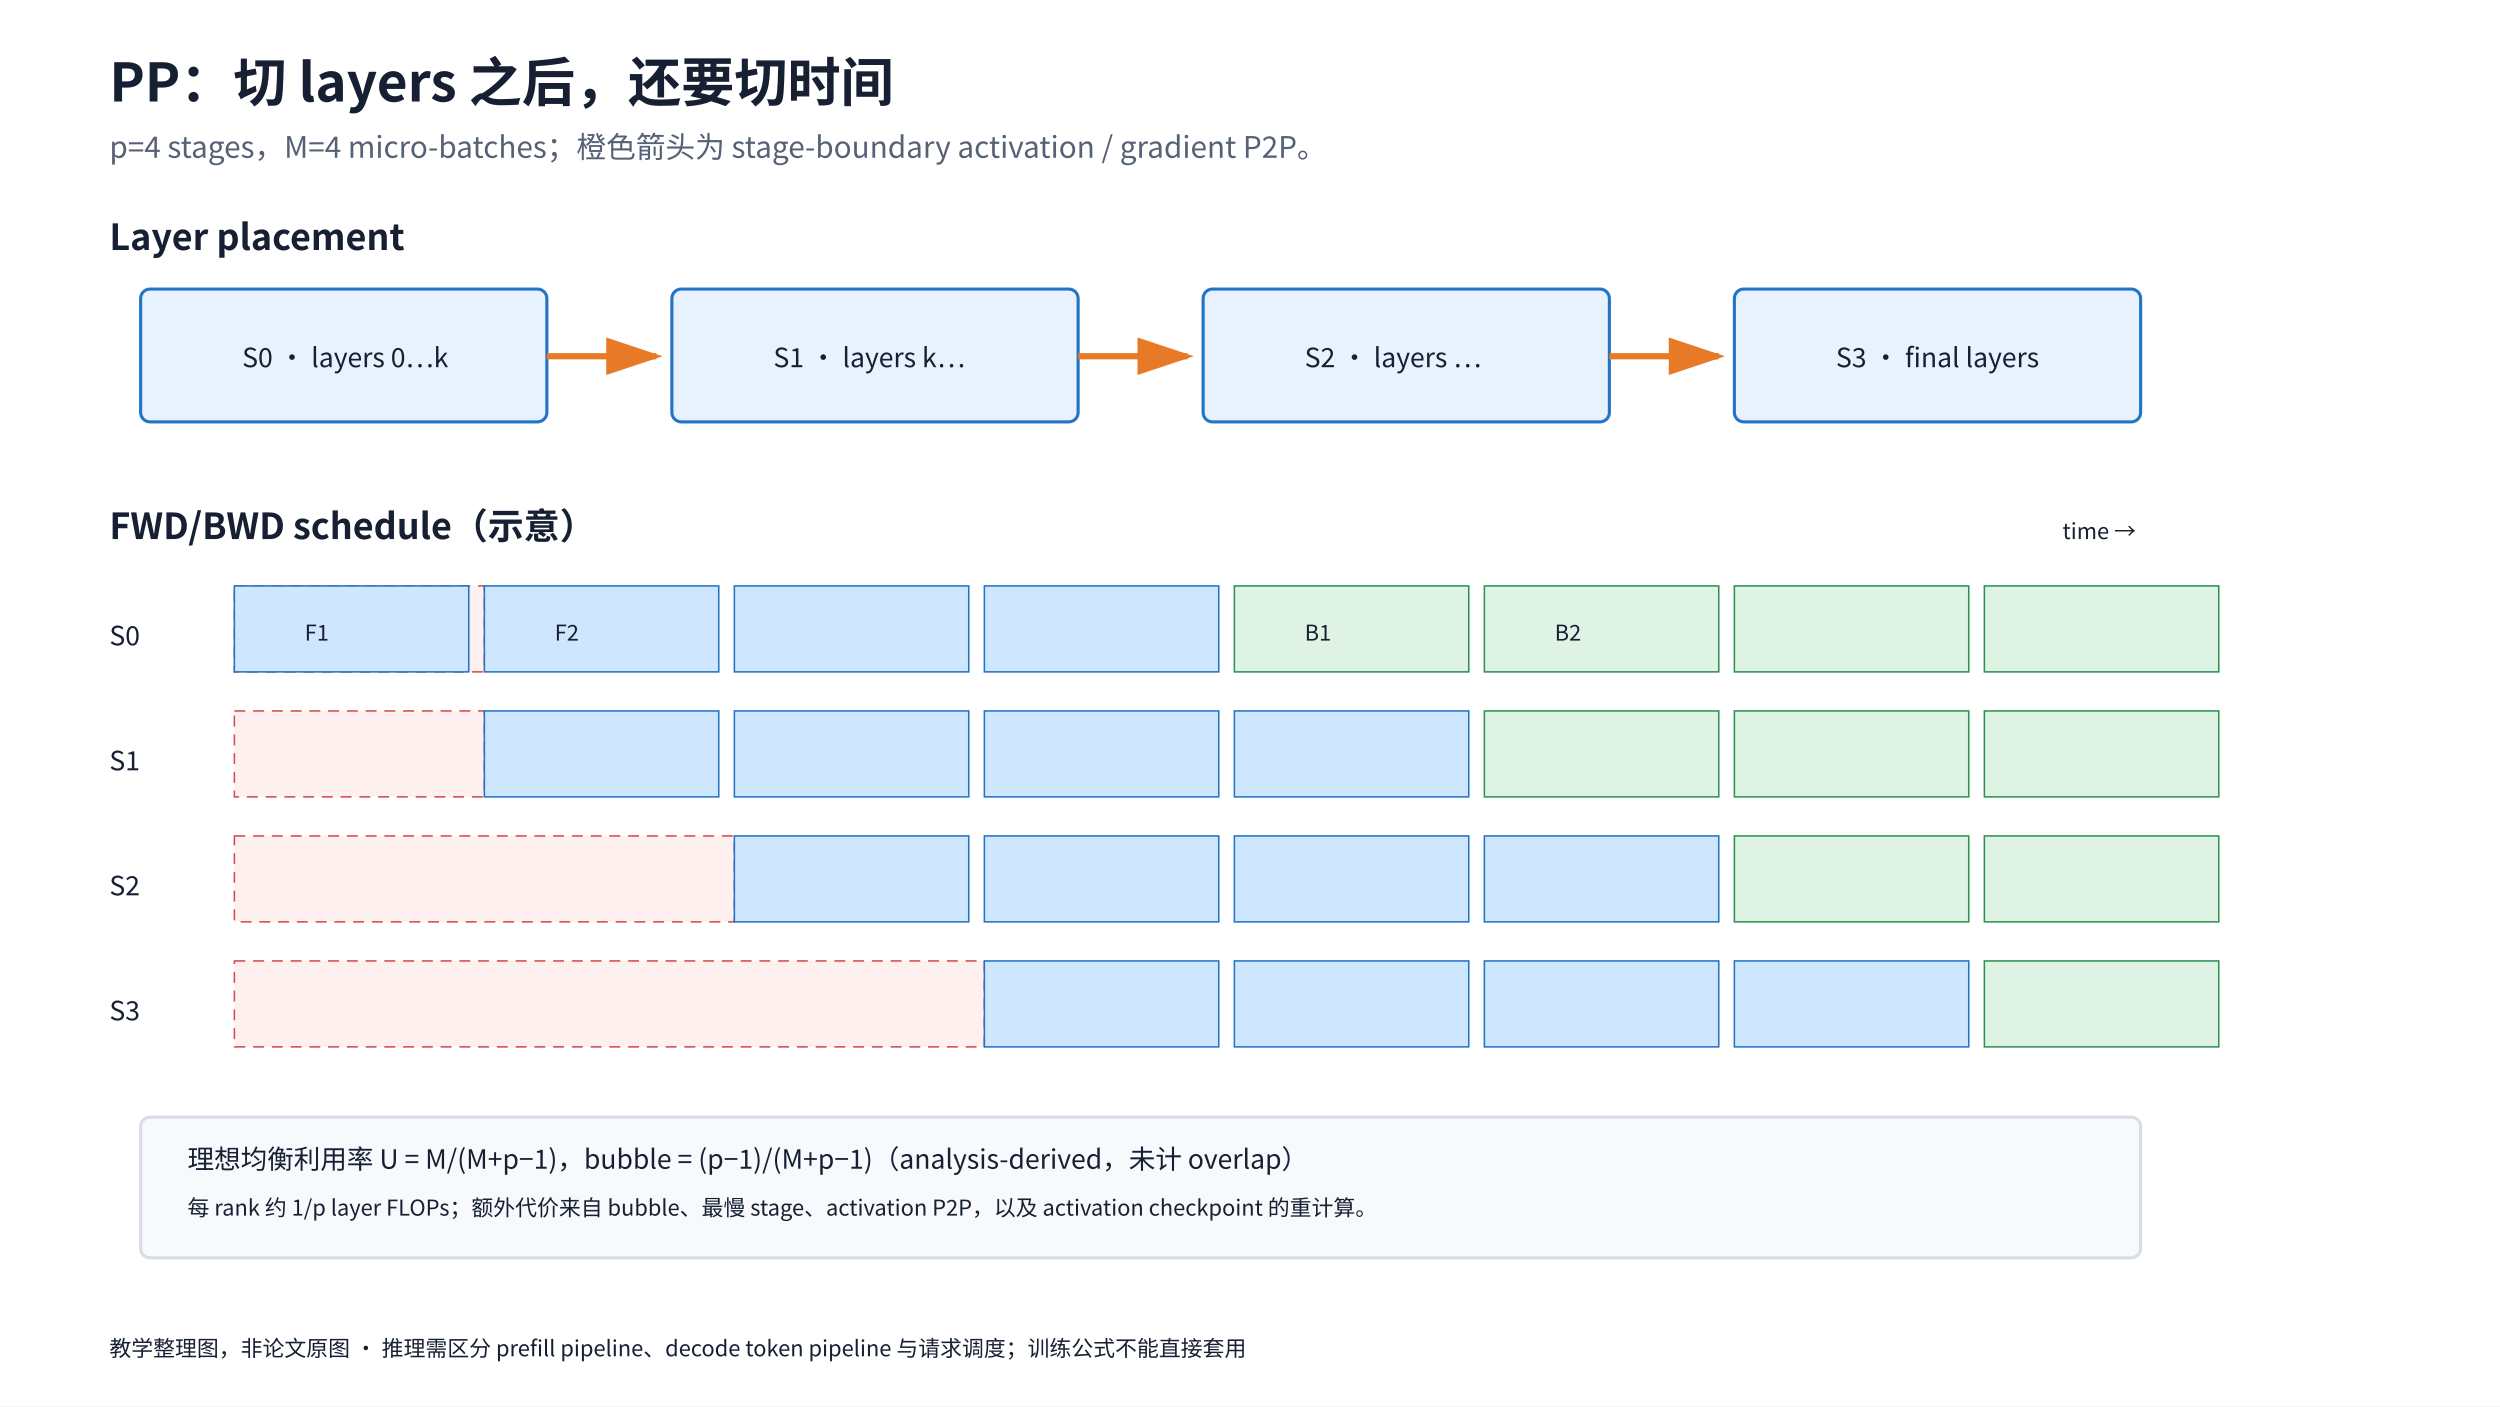
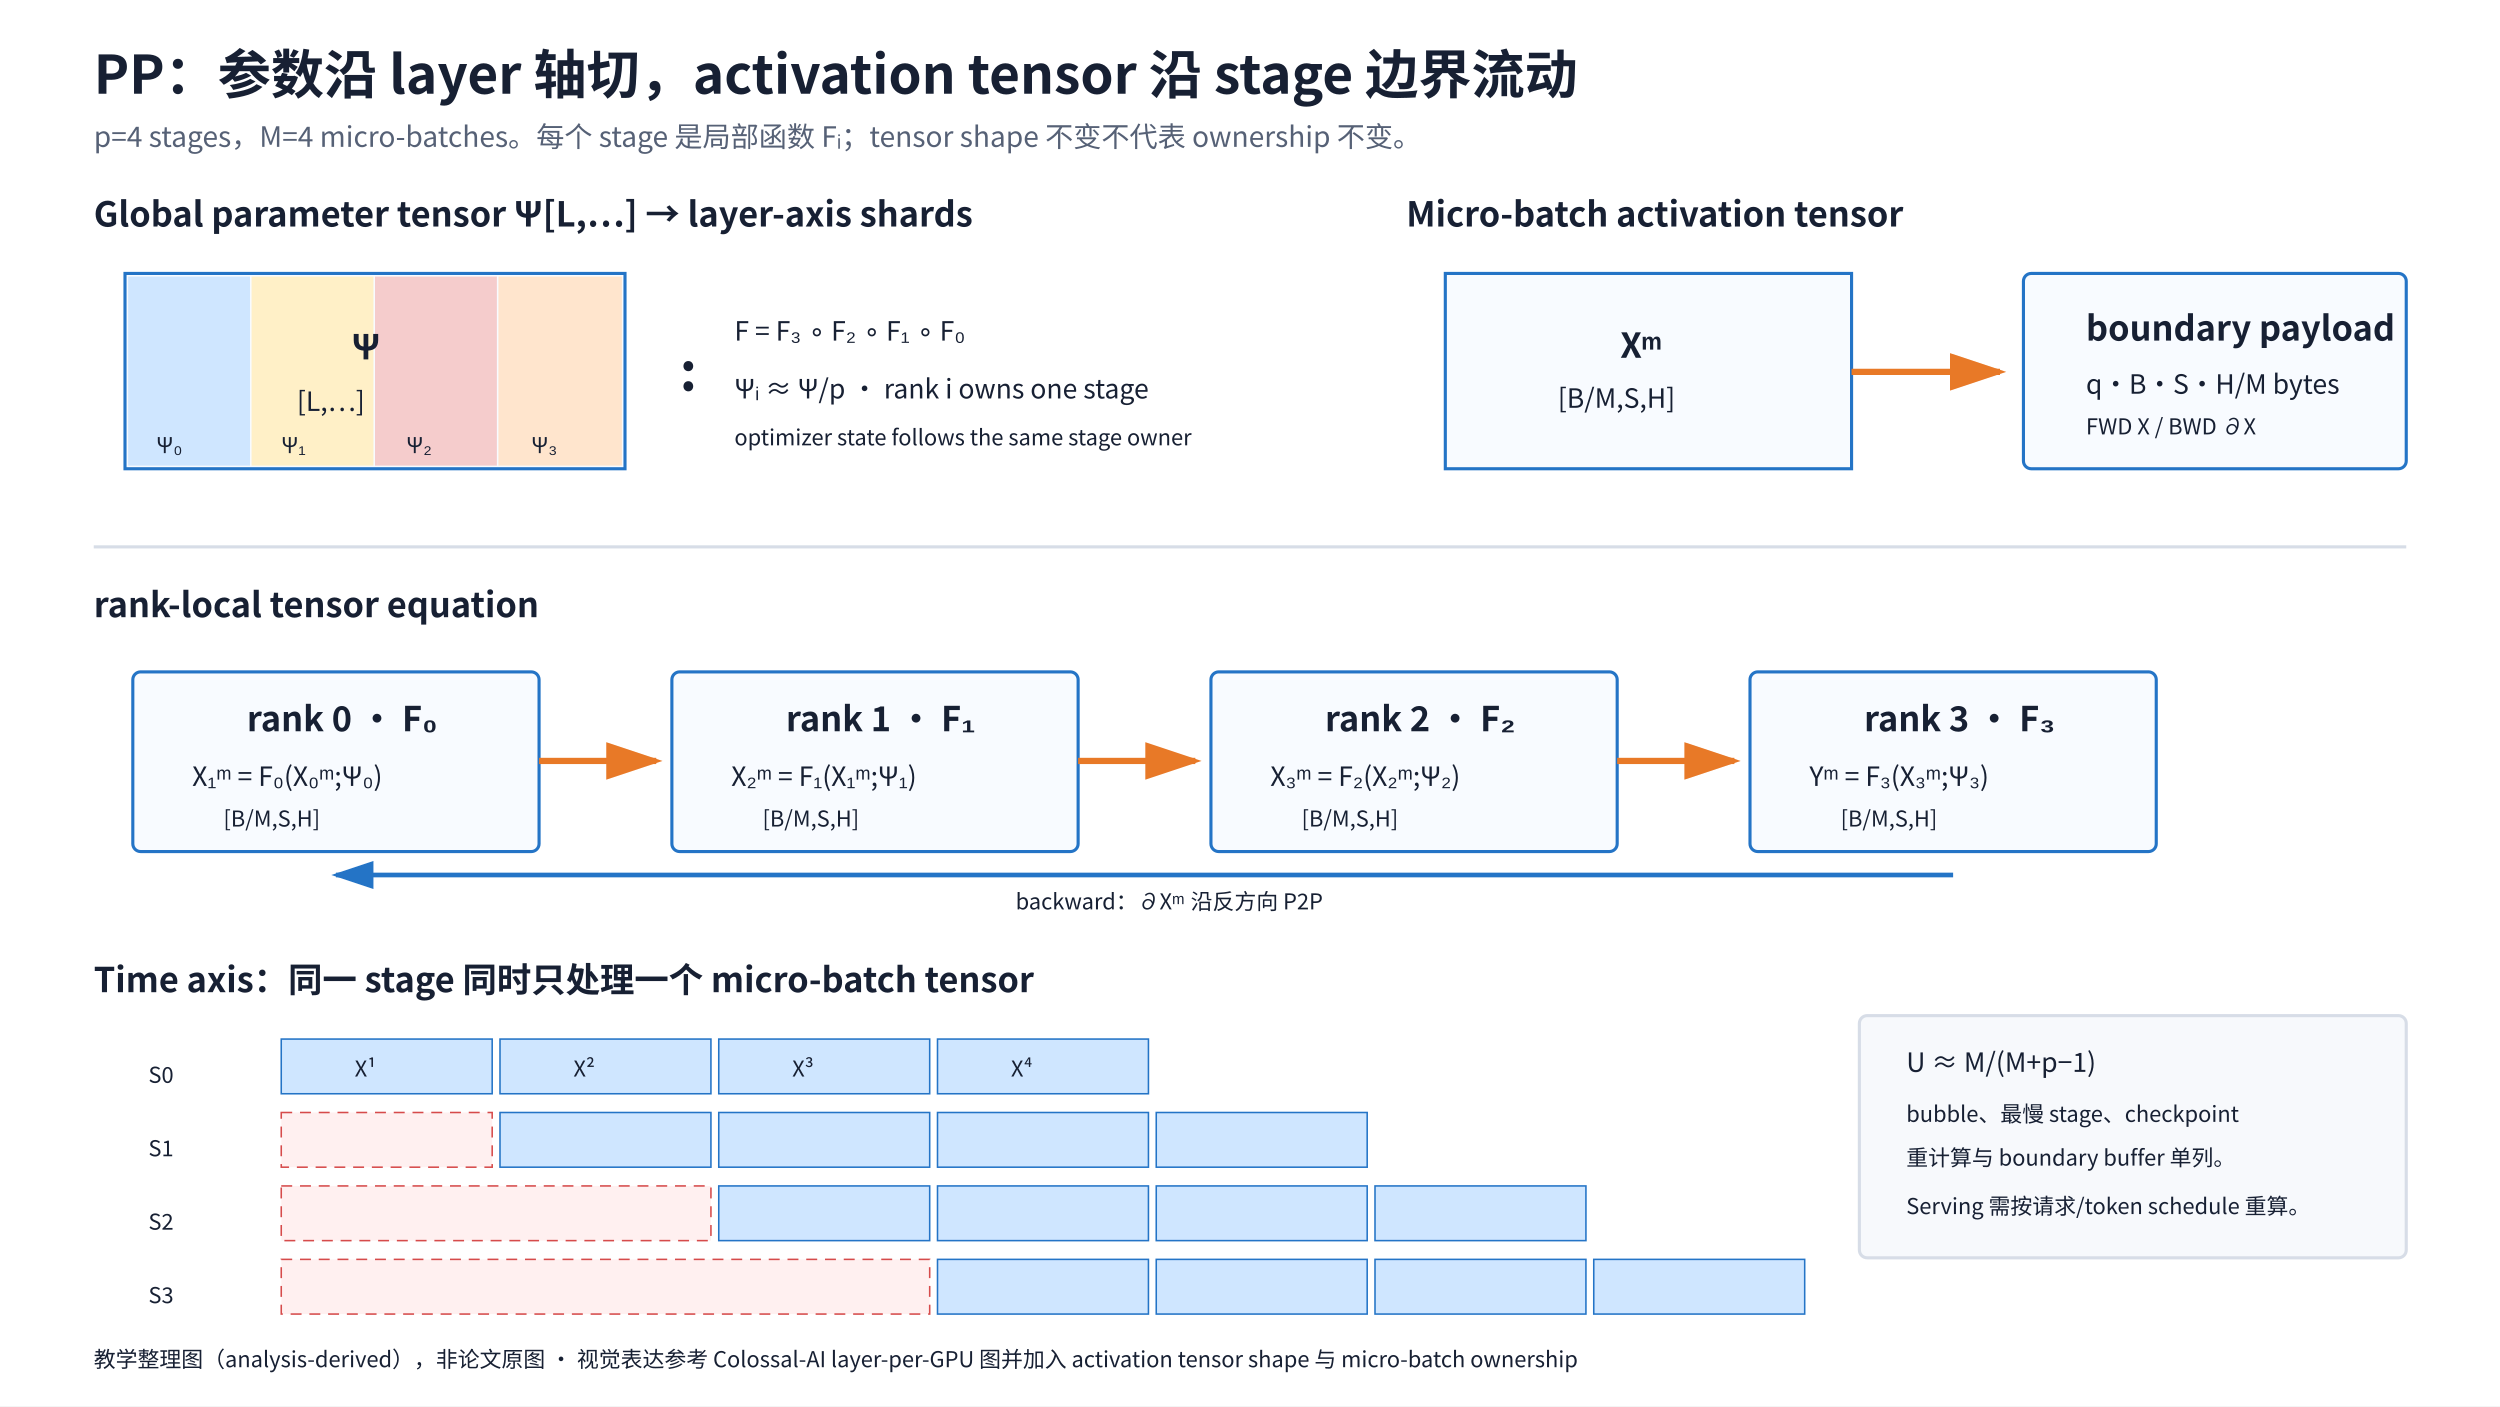
- <svg xmlns="http://www.w3.org/2000/svg" viewBox="0 0 1600 900" role="img" aria-labelledby="pp-title pp-desc">
+ <svg xmlns="http://www.w3.org/2000/svg" viewBox="0 0 1600 900" role="img" aria-labelledby="pp2-title pp2-desc">
  <defs>
-     <marker id="pp-arrow" markerWidth="10" markerHeight="10" refX="8" refY="3" orient="auto">
+     <marker id="pp2-arr-o" markerWidth="10" markerHeight="10" refX="8" refY="3" orient="auto">
      <path d="M0 0L0 6L9 3z" fill="#e87927" />
    </marker>
+     <marker id="pp2-arr-b" markerWidth="10" markerHeight="10" refX="8" refY="3" orient="auto">
+       <path d="M0 0L0 6L9 3z" fill="#2474c6" />
+     </marker>
  </defs>
-   <style>text{font-family:"Noto Sans CJK SC","Microsoft YaHei",Arial,sans-serif;fill:#172033;letter-spacing:0}.t{font-size:34px;font-weight:700}.st{font-size:19px;fill:#566176}.h{font-size:23px;font-weight:700}.b{font-size:17px}.s{font-size:14px}.stage{fill:#e8f2ff;stroke:#2474c6;stroke-width:2}.f{fill:#cfe6ff;stroke:#2474c6}.bwd{fill:#dff3e5;stroke:#2f9254}.bubble{fill:#fff0f0;stroke:#d64b4b;stroke-dasharray:7 5}.arr{fill:none;stroke:#e87927;stroke-width:4;marker-end:url(#pp-arrow)}.note{fill:#f7f9fc;stroke:#d7dde7;stroke-width:2}</style>
+   <style>text{font-family:"Noto Sans CJK SC","Microsoft YaHei",Arial,sans-serif;fill:#172033;letter-spacing:0}.t{font-size:34px;font-weight:700}.st{font-size:18px;fill:#566176}.h{font-size:22px;font-weight:700}.b{font-size:17px}.s{font-size:14px}.tensor{fill:#f8fbff;stroke:#2474c6;stroke-width:2}.c0{fill:#cfe6ff}.c1{fill:#fff0c7}.c2{fill:#f5cccc}.c3{fill:#ffe5cd}.stage{fill:#f8fbff;stroke:#2474c6;stroke-width:2}.fwd{fill:#cfe6ff;stroke:#2474c6}.bwd{fill:#dff3e5;stroke:#2f9254}.bubble{fill:#fff0f0;stroke:#d64b4b;stroke-dasharray:7 5}.arr{fill:none;stroke:#e87927;stroke-width:4;marker-end:url(#pp2-arr-o)}.barr{fill:none;stroke:#2474c6;stroke-width:3;marker-end:url(#pp2-arr-b)}.note{fill:#f7f9fc;stroke:#d7dde7;stroke-width:2}</style>
  <rect width="1600" height="900" fill="#fff" />
-   <text class="t" x="70" y="65">PP：切 layers 之后，还要切时间</text>
-   <text class="st" x="70" y="101">p=4 stages，M=4 micro-batches；橙色箭头为 stage-boundary activation / gradient P2P。</text>
-   <text class="h" x="70" y="160">Layer placement</text>
-   <g>
-     <rect class="stage" x="90" y="185" width="260" height="85" rx="6" />
-     <rect class="stage" x="430" y="185" width="260" height="85" rx="6" />
-     <rect class="stage" x="770" y="185" width="260" height="85" rx="6" />
-     <rect class="stage" x="1110" y="185" width="260" height="85" rx="6" />
-     <text class="b" x="155" y="235">S0 · layers 0…k</text>
-     <text class="b" x="495" y="235">S1 · layers k…</text>
-     <text class="b" x="835" y="235">S2 · layers …</text>
-     <text class="b" x="1175" y="235">S3 · final layers</text>
+   <text class="t" x="60" y="60">PP：参数沿 layer 轴切，activation tensor 沿 stage 边界流动</text>
+   <text class="st" x="60" y="94">p=4 stages，M=4 micro-batches。每个 stage 是局部函数 Fᵢ；tensor shape 不变不代表 ownership 不变。</text>
+   <text class="h" x="60" y="145">Global parameter tensor Ψ[L,…] → layer-axis shards</text>
+   <g transform="translate(80 175)">
+     <rect class="tensor" width="320" height="125" />
+     <rect class="c0" x="2" y="2" width="78" height="121" />
+     <rect class="c1" x="81" y="2" width="78" height="121" />
+     <rect class="c2" x="160" y="2" width="78" height="121" />
+     <rect class="c3" x="239" y="2" width="79" height="121" />
+     <text class="h" x="145" y="55">Ψ</text>
+     <text class="b" x="110" y="88">[L,…]</text>
+     <text class="s" x="20" y="115">Ψ₀</text>
+     <text class="s" x="100" y="115">Ψ₁</text>
+     <text class="s" x="180" y="115">Ψ₂</text>
+     <text class="s" x="260" y="115">Ψ₃</text>
  </g>
-   <path class="arr" d="M350 228H420" />
-   <path class="arr" d="M690 228H760" />
-   <path class="arr" d="M1030 228H1100" />
-   <text class="h" x="70" y="345">FWD/BWD schedule（示意）</text>
-   <text class="s" x="1320" y="345">time →</text>
-   <g transform="translate(150 375)">
-     <text class="b" x="-80" y="38">S0</text>
-     <text class="b" x="-80" y="118">S1</text>
-     <text class="b" x="-80" y="198">S2</text>
-     <text class="b" x="-80" y="278">S3</text>
+   <text class="t" x="435" y="250">:</text>
+   <text class="b" x="470" y="218">F = F₃ ∘ F₂ ∘ F₁ ∘ F₀</text>
+   <text class="b" x="470" y="255">Ψᵢ ≈ Ψ/p · rank i owns one stage</text>
+   <text class="s" x="470" y="285">optimizer state follows the same stage owner</text>
+   <text class="h" x="900" y="145">Micro-batch activation tensor</text>
+   <g transform="translate(925 175)">
+     <rect class="tensor" width="260" height="125" />
+     <text class="h" x="112" y="54">Xᵐ</text>
+     <text class="b" x="72" y="86">[B/M,S,H]</text>
+   </g>
+   <path class="arr" d="M1185 238H1280" />
+   <rect class="stage" x="1295" y="175" width="245" height="125" rx="5" />
+   <text class="h" x="1335" y="218">boundary payload</text>
+   <text class="b" x="1335" y="252">q·B·S·H/M bytes</text>
+   <text class="s" x="1335" y="278">FWD X / BWD ∂X</text>
+   <line x1="60" y1="350" x2="1540" y2="350" stroke="#d7dde7" stroke-width="2" />
+   <text class="h" x="60" y="395">rank-local tensor equation</text>
+   <g transform="translate(85 430)">
+     <rect class="stage" width="260" height="115" rx="5" />
+     <text class="h" x="73" y="38">rank 0 · F₀</text>
+     <text class="b" x="38" y="73">X₁ᵐ = F₀(X₀ᵐ;Ψ₀)</text>
+     <text class="s" x="58" y="99">[B/M,S,H]</text>
+   </g>
+   <path class="arr" d="M345 487H420" />
+   <g transform="translate(430 430)">
+     <rect class="stage" width="260" height="115" rx="5" />
+     <text class="h" x="73" y="38">rank 1 · F₁</text>
+     <text class="b" x="38" y="73">X₂ᵐ = F₁(X₁ᵐ;Ψ₁)</text>
+     <text class="s" x="58" y="99">[B/M,S,H]</text>
+   </g>
+   <path class="arr" d="M690 487H765" />
+   <g transform="translate(775 430)">
+     <rect class="stage" width="260" height="115" rx="5" />
+     <text class="h" x="73" y="38">rank 2 · F₂</text>
+     <text class="b" x="38" y="73">X₃ᵐ = F₂(X₂ᵐ;Ψ₂)</text>
+     <text class="s" x="58" y="99">[B/M,S,H]</text>
+   </g>
+   <path class="arr" d="M1035 487H1110" />
+   <g transform="translate(1120 430)">
+     <rect class="stage" width="260" height="115" rx="5" />
+     <text class="h" x="73" y="38">rank 3 · F₃</text>
+     <text class="b" x="38" y="73">Yᵐ = F₃(X₃ᵐ;Ψ₃)</text>
+     <text class="s" x="58" y="99">[B/M,S,H]</text>
+   </g>
+   <path class="barr" d="M1250 560H215" />
+   <text class="s" x="650" y="582">backward：∂Xᵐ 沿反方向 P2P</text>
+   <text class="h" x="60" y="635">Time axis：同一 stage 同时只处理一个 micro-batch tensor</text>
+   <g transform="translate(180 665)">
+     <text class="s" x="-85" y="28">S0</text>
+     <text class="s" x="-85" y="75">S1</text>
+     <text class="s" x="-85" y="122">S2</text>
+     <text class="s" x="-85" y="169">S3</text>
+     <g class="fwd">
+       <rect x="0" y="0" width="135" height="35" />
+       <rect x="140" y="0" width="135" height="35" />
+       <rect x="280" y="0" width="135" height="35" />
+       <rect x="420" y="0" width="135" height="35" />
+       <rect x="140" y="47" width="135" height="35" />
+       <rect x="280" y="47" width="135" height="35" />
+       <rect x="420" y="47" width="135" height="35" />
+       <rect x="560" y="47" width="135" height="35" />
+       <rect x="280" y="94" width="135" height="35" />
+       <rect x="420" y="94" width="135" height="35" />
+       <rect x="560" y="94" width="135" height="35" />
+       <rect x="700" y="94" width="135" height="35" />
+       <rect x="420" y="141" width="135" height="35" />
+       <rect x="560" y="141" width="135" height="35" />
+       <rect x="700" y="141" width="135" height="35" />
+       <rect x="840" y="141" width="135" height="35" />
+     </g>
    <g class="bubble">
-       <rect x="0" y="0" width="160" height="55" />
-       <rect x="0" y="80" width="160" height="55" />
-       <rect x="0" y="160" width="320" height="55" />
-       <rect x="0" y="240" width="480" height="55" />
+       <rect x="0" y="47" width="135" height="35" />
+       <rect x="0" y="94" width="275" height="35" />
+       <rect x="0" y="141" width="415" height="35" />
    </g>
-     <g class="f">
-       <rect x="0" y="0" width="150" height="55" />
-       <rect x="160" y="0" width="150" height="55" />
-       <rect x="320" y="0" width="150" height="55" />
-       <rect x="480" y="0" width="150" height="55" />
-       <rect x="160" y="80" width="150" height="55" />
-       <rect x="320" y="80" width="150" height="55" />
-       <rect x="480" y="80" width="150" height="55" />
-       <rect x="640" y="80" width="150" height="55" />
-       <rect x="320" y="160" width="150" height="55" />
-       <rect x="480" y="160" width="150" height="55" />
-       <rect x="640" y="160" width="150" height="55" />
-       <rect x="800" y="160" width="150" height="55" />
-       <rect x="480" y="240" width="150" height="55" />
-       <rect x="640" y="240" width="150" height="55" />
-       <rect x="800" y="240" width="150" height="55" />
-       <rect x="960" y="240" width="150" height="55" />
-     </g>
-     <g class="bwd">
-       <rect x="640" y="0" width="150" height="55" />
-       <rect x="800" y="0" width="150" height="55" />
-       <rect x="960" y="0" width="150" height="55" />
-       <rect x="1120" y="0" width="150" height="55" />
-       <rect x="800" y="80" width="150" height="55" />
-       <rect x="960" y="80" width="150" height="55" />
-       <rect x="1120" y="80" width="150" height="55" />
-       <rect x="960" y="160" width="150" height="55" />
-       <rect x="1120" y="160" width="150" height="55" />
-       <rect x="1120" y="240" width="150" height="55" />
-     </g>
-     <text class="s" x="45" y="35">F1</text>
-     <text class="s" x="205" y="35">F2</text>
-     <text class="s" x="685" y="35">B1</text>
-     <text class="s" x="845" y="35">B2</text>
+     <text class="s" x="47" y="24">X¹</text>
+     <text class="s" x="187" y="24">X²</text>
+     <text class="s" x="327" y="24">X³</text>
+     <text class="s" x="467" y="24">X⁴</text>
  </g>
-   <rect class="note" x="90" y="715" width="1280" height="90" rx="6" />
-   <text class="b" x="120" y="748">理想均衡利用率 U = M/(M+p−1)，bubble = (p−1)/(M+p−1)（analysis-derived，未计 overlap）</text>
-   <text class="s" x="120" y="778">每 rank 约 1/p layer FLOPs；额外代价来自 bubble、最慢 stage、activation P2P，以及 activation checkpoint 的重计算。</text>
-   <text class="s" x="70" y="868">教学整理图，非论文原图 · 推理需区分 prefill pipeline、decode token pipeline 与请求调度；训练公式不能直接套用</text>
+   <rect class="note" x="1190" y="650" width="350" height="155" rx="5" />
+   <text class="b" x="1220" y="686">U ≈ M/(M+p−1)</text>
+   <text class="s" x="1220" y="718">bubble、最慢 stage、checkpoint</text>
+   <text class="s" x="1220" y="746">重计算与 boundary buffer 单列。</text>
+   <text class="s" x="1220" y="777">Serving 需按请求/token schedule 重算。</text>
+   <text class="s" x="60" y="875">教学整理图（analysis-derived），非论文原图 · 视觉表达参考 Colossal-AI layer-per-GPU 图并加入 activation tensor shape 与 micro-batch ownership</text>
</svg>
